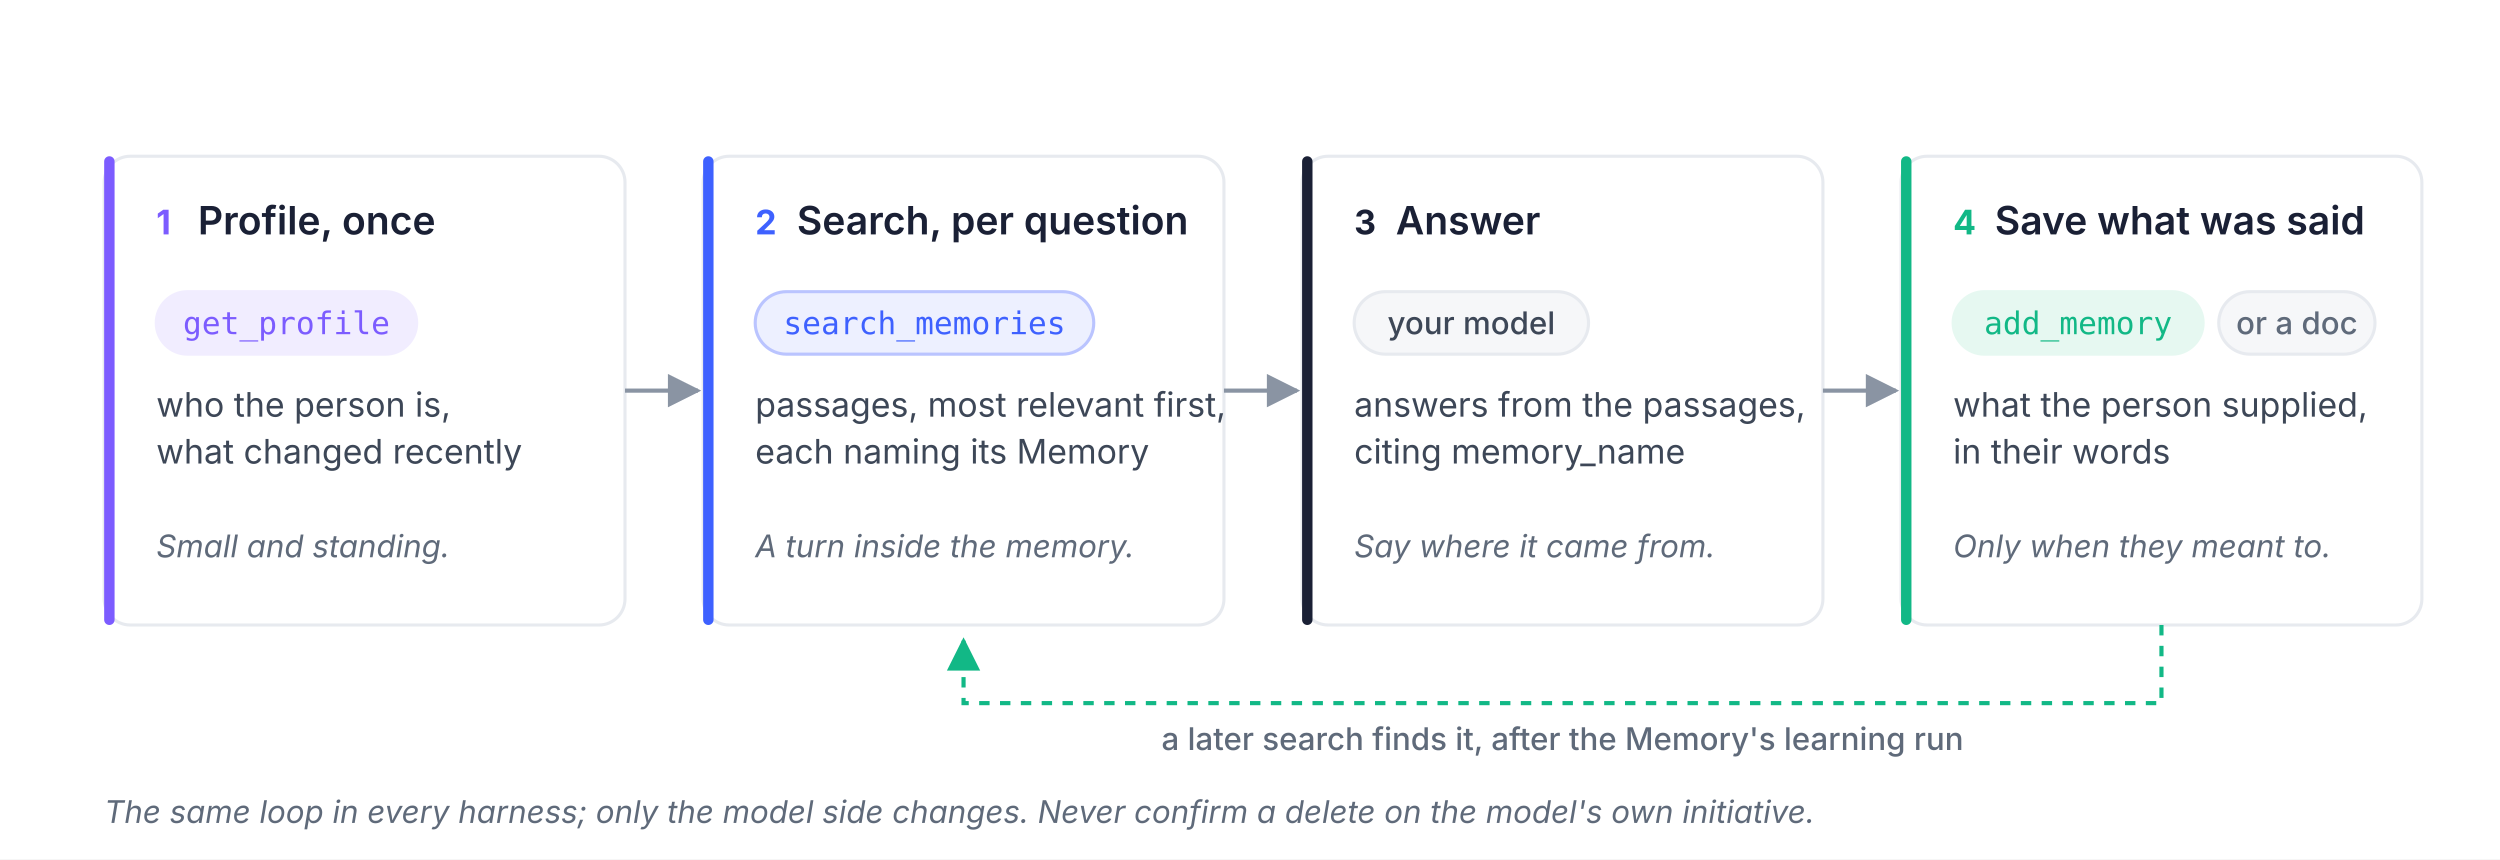
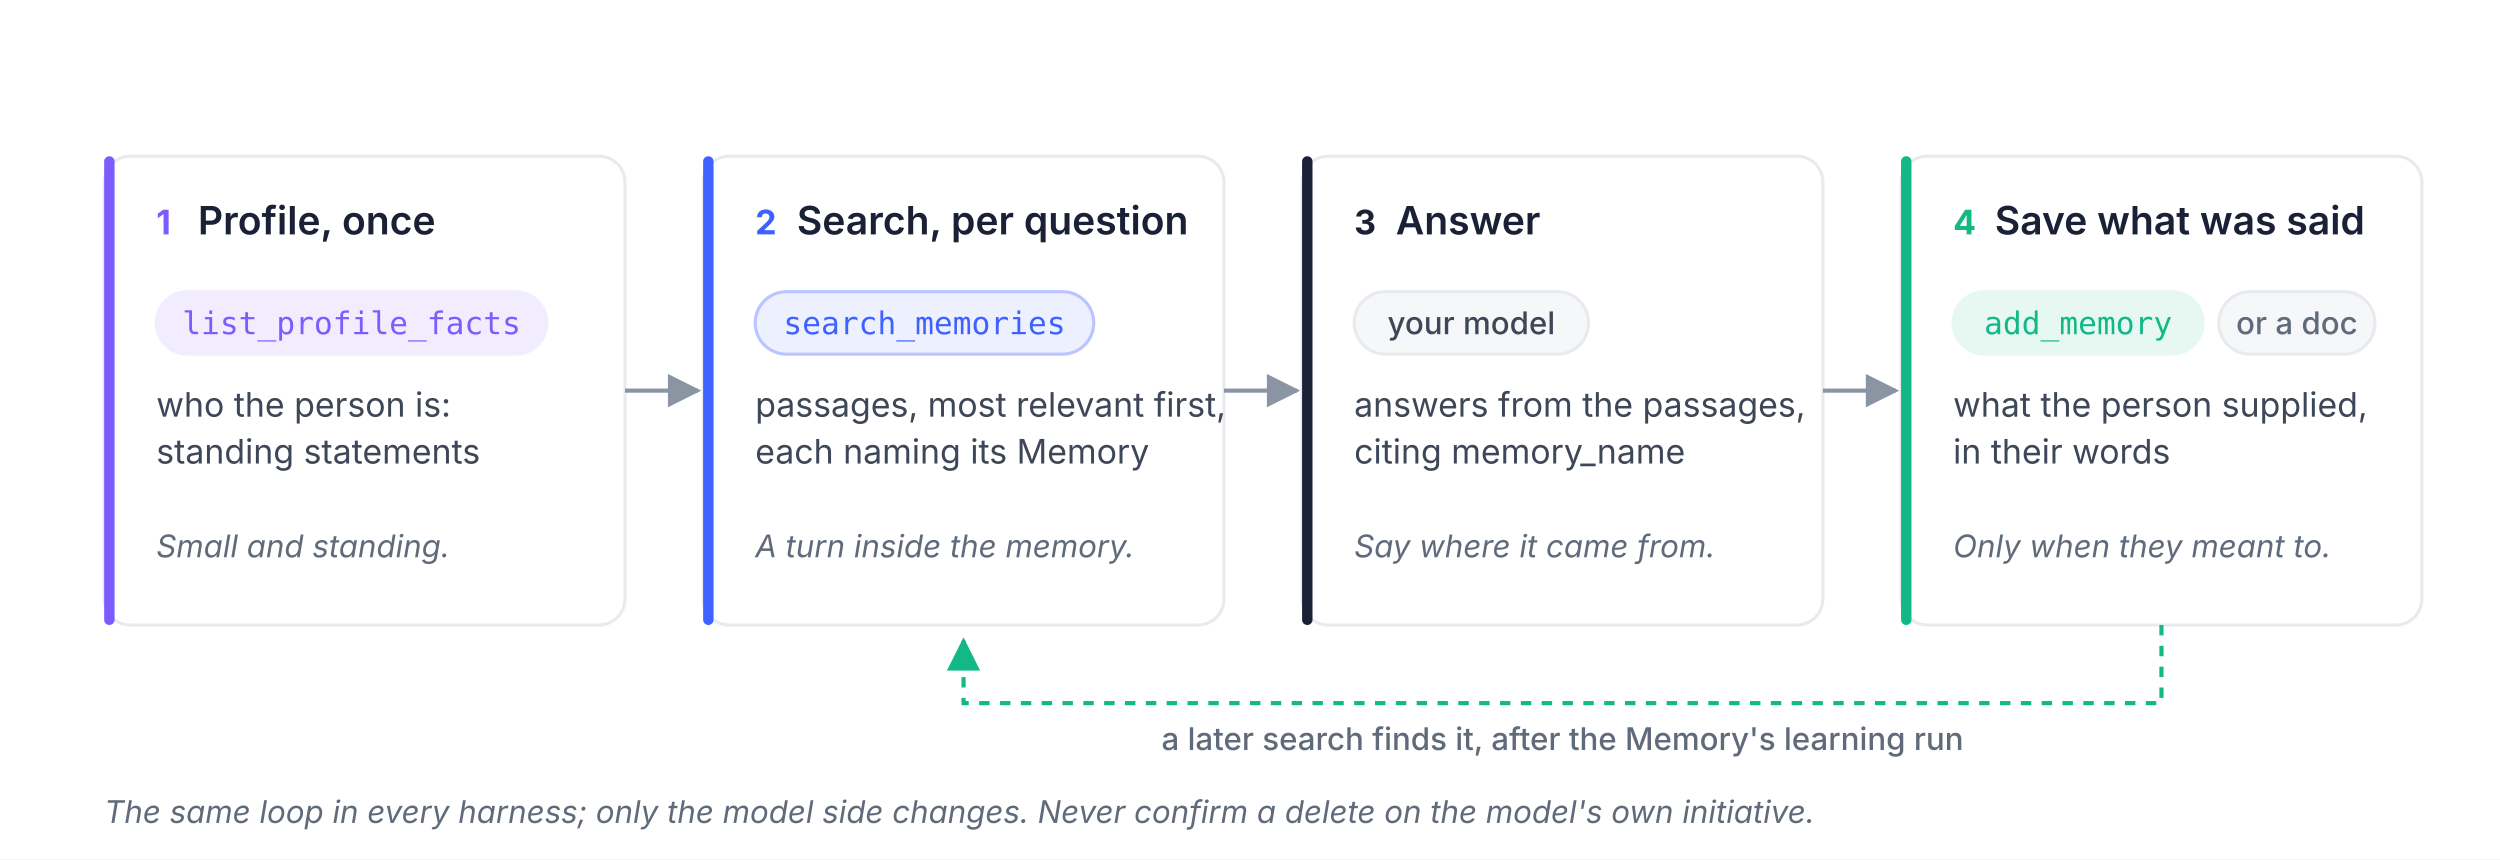
<svg xmlns="http://www.w3.org/2000/svg" viewBox="0 0 960 330" width="960" height="330" role="img" font-family="Inter, 'Noto Sans', 'Helvetica Neue', Arial, sans-serif">
  <defs>
    <marker id="arr-s" viewBox="0 0 10 10" refX="9" refY="5" markerWidth="8" markerHeight="8" orient="auto-start-reverse">
      <path d="M 0 0 L 10 5 L 0 10 z" fill="#8a94a3" />
    </marker>
    <marker id="arr-b" viewBox="0 0 10 10" refX="9" refY="5" markerWidth="8" markerHeight="8" orient="auto-start-reverse">
      <path d="M 0 0 L 10 5 L 0 10 z" fill="#3e61ff" />
    </marker>
    <marker id="arr-g" viewBox="0 0 10 10" refX="9" refY="5" markerWidth="8" markerHeight="8" orient="auto-start-reverse">
      <path d="M 0 0 L 10 5 L 0 10 z" fill="#12b886" />
    </marker>
    <marker id="arr-d" viewBox="0 0 10 10" refX="9" refY="5" markerWidth="8" markerHeight="8" orient="auto-start-reverse">
      <path d="M 0 0 L 10 5 L 0 10 z" fill="#d64545" />
    </marker>
  </defs>
  <rect width="960" height="330" fill="#ffffff" />
  <rect x="40" y="60" width="200" height="180" rx="10" fill="#fff" stroke="#e7eaef" stroke-width="1.2" />
  <rect x="40" y="60" width="4" height="180" rx="2" fill="#7c5cff" />
  <text x="60" y="90" font-family="Inter, 'Noto Sans', 'Helvetica Neue', Arial, sans-serif" font-size="13" font-weight="700" fill="#7c5cff" text-anchor="start">1</text>
  <text x="76" y="90" font-family="Inter, 'Noto Sans', 'Helvetica Neue', Arial, sans-serif" font-size="15" font-weight="600" fill="#1a2035" text-anchor="start">Profile, once</text>
  <path d="M 240 150 L 268 150" fill="none" stroke="#8a94a3" stroke-width="1.6" marker-end="url(#arr-s)" />
  <rect x="270" y="60" width="200" height="180" rx="10" fill="#fff" stroke="#e7eaef" stroke-width="1.2" />
  <rect x="270" y="60" width="4" height="180" rx="2" fill="#3e61ff" />
  <text x="290" y="90" font-family="Inter, 'Noto Sans', 'Helvetica Neue', Arial, sans-serif" font-size="13" font-weight="700" fill="#3e61ff" text-anchor="start">2</text>
  <text x="306" y="90" font-family="Inter, 'Noto Sans', 'Helvetica Neue', Arial, sans-serif" font-size="15" font-weight="600" fill="#1a2035" text-anchor="start">Search, per question</text>
  <path d="M 470 150 L 498 150" fill="none" stroke="#8a94a3" stroke-width="1.6" marker-end="url(#arr-s)" />
  <rect x="500" y="60" width="200" height="180" rx="10" fill="#fff" stroke="#e7eaef" stroke-width="1.2" />
  <rect x="500" y="60" width="4" height="180" rx="2" fill="#1a2035" />
  <text x="520" y="90" font-family="Inter, 'Noto Sans', 'Helvetica Neue', Arial, sans-serif" font-size="13" font-weight="700" fill="#1a2035" text-anchor="start">3</text>
  <text x="536" y="90" font-family="Inter, 'Noto Sans', 'Helvetica Neue', Arial, sans-serif" font-size="15" font-weight="600" fill="#1a2035" text-anchor="start">Answer</text>
  <path d="M 700 150 L 728 150" fill="none" stroke="#8a94a3" stroke-width="1.6" marker-end="url(#arr-s)" />
  <rect x="730" y="60" width="200" height="180" rx="10" fill="#fff" stroke="#e7eaef" stroke-width="1.2" />
  <rect x="730" y="60" width="4" height="180" rx="2" fill="#12b886" />
  <text x="750" y="90" font-family="Inter, 'Noto Sans', 'Helvetica Neue', Arial, sans-serif" font-size="13" font-weight="700" fill="#12b886" text-anchor="start">4</text>
  <text x="766" y="90" font-family="Inter, 'Noto Sans', 'Helvetica Neue', Arial, sans-serif" font-size="15" font-weight="600" fill="#1a2035" text-anchor="start">Save what was said</text>
-   <rect x="60" y="112" width="100" height="24" rx="12.0" fill="#f1edff" stroke="#f1edff" stroke-width="1.2" />
-   <text x="110.0" y="128.32" font-family="'JetBrains Mono', SFMono-Regular, Menlo, Consolas, monospace" font-size="12" font-weight="500" fill="#7c5cff" text-anchor="middle">get_profile</text>
-   <text x="60" y="160" font-family="Inter, 'Noto Sans', 'Helvetica Neue', Arial, sans-serif" font-size="13" font-weight="400" fill="#3d4757" text-anchor="start">who the person is,</text>
-   <text x="60" y="178" font-family="Inter, 'Noto Sans', 'Helvetica Neue', Arial, sans-serif" font-size="13" font-weight="400" fill="#3d4757" text-anchor="start">what changed recently</text>
+   <rect x="60" y="112" width="150" height="24" rx="12.0" fill="#f1edff" stroke="#f1edff" stroke-width="1.2" />
+   <text x="135.0" y="128.32" font-family="'JetBrains Mono', SFMono-Regular, Menlo, Consolas, monospace" font-size="12" font-weight="500" fill="#7c5cff" text-anchor="middle">list_profile_facts</text>
+   <text x="60" y="160" font-family="Inter, 'Noto Sans', 'Helvetica Neue', Arial, sans-serif" font-size="13" font-weight="400" fill="#3d4757" text-anchor="start">who the person is:</text>
+   <text x="60" y="178" font-family="Inter, 'Noto Sans', 'Helvetica Neue', Arial, sans-serif" font-size="13" font-weight="400" fill="#3d4757" text-anchor="start">standing statements</text>
  <text x="60" y="214" font-family="Inter, 'Noto Sans', 'Helvetica Neue', Arial, sans-serif" font-size="12" font-weight="400" fill="#5f6a7a" text-anchor="start" font-style="italic">Small and standing.</text>
  <rect x="290" y="112" width="130" height="24" rx="12.0" fill="#edf0ff" stroke="#bac4ff" stroke-width="1.2" />
  <text x="355.0" y="128.32" font-family="'JetBrains Mono', SFMono-Regular, Menlo, Consolas, monospace" font-size="12" font-weight="500" fill="#3e61ff" text-anchor="middle">search_memories</text>
  <text x="290" y="160" font-family="Inter, 'Noto Sans', 'Helvetica Neue', Arial, sans-serif" font-size="13" font-weight="400" fill="#3d4757" text-anchor="start">passages, most relevant first,</text>
  <text x="290" y="178" font-family="Inter, 'Noto Sans', 'Helvetica Neue', Arial, sans-serif" font-size="13" font-weight="400" fill="#3d4757" text-anchor="start">each naming its Memory</text>
  <text x="290" y="214" font-family="Inter, 'Noto Sans', 'Helvetica Neue', Arial, sans-serif" font-size="12" font-weight="400" fill="#5f6a7a" text-anchor="start" font-style="italic">A turn inside the memory.</text>
  <rect x="520" y="112" width="90" height="24" rx="12.0" fill="#f6f7f9" stroke="#e7eaef" stroke-width="1.2" />
  <text x="565.0" y="128.32" font-family="Inter, 'Noto Sans', 'Helvetica Neue', Arial, sans-serif" font-size="12" font-weight="500" fill="#3d4757" text-anchor="middle">your model</text>
  <text x="520" y="160" font-family="Inter, 'Noto Sans', 'Helvetica Neue', Arial, sans-serif" font-size="13" font-weight="400" fill="#3d4757" text-anchor="start">answers from the passages,</text>
  <text x="520" y="178" font-family="Inter, 'Noto Sans', 'Helvetica Neue', Arial, sans-serif" font-size="13" font-weight="400" fill="#3d4757" text-anchor="start">citing memory_name</text>
  <text x="520" y="214" font-family="Inter, 'Noto Sans', 'Helvetica Neue', Arial, sans-serif" font-size="12" font-weight="400" fill="#5f6a7a" text-anchor="start" font-style="italic">Say where it came from.</text>
  <rect x="750" y="112" width="96" height="24" rx="12.0" fill="#e6f8f1" stroke="#e6f8f1" stroke-width="1.2" />
  <text x="798.0" y="128.32" font-family="'JetBrains Mono', SFMono-Regular, Menlo, Consolas, monospace" font-size="12" font-weight="500" fill="#12b886" text-anchor="middle">add_memory</text>
  <rect x="852" y="112" width="60" height="24" rx="12.0" fill="#f6f7f9" stroke="#e7eaef" stroke-width="1.2" />
  <text x="882.0" y="128.32" font-family="Inter, 'Noto Sans', 'Helvetica Neue', Arial, sans-serif" font-size="12" font-weight="500" fill="#5f6a7a" text-anchor="middle">or a doc</text>
  <text x="750" y="160" font-family="Inter, 'Noto Sans', 'Helvetica Neue', Arial, sans-serif" font-size="13" font-weight="400" fill="#3d4757" text-anchor="start">what the person supplied,</text>
  <text x="750" y="178" font-family="Inter, 'Noto Sans', 'Helvetica Neue', Arial, sans-serif" font-size="13" font-weight="400" fill="#3d4757" text-anchor="start">in their words</text>
  <text x="750" y="214" font-family="Inter, 'Noto Sans', 'Helvetica Neue', Arial, sans-serif" font-size="12" font-weight="400" fill="#5f6a7a" text-anchor="start" font-style="italic">Only when they meant to.</text>
  <path d="M 830.0 240 L 830.0 270 L 370.0 270 L 370.0 246" fill="none" stroke="#12b886" stroke-width="1.6" stroke-dasharray="4 4" marker-end="url(#arr-g)" />
  <text x="600.0" y="288" font-family="Inter, 'Noto Sans', 'Helvetica Neue', Arial, sans-serif" font-size="12" font-weight="500" fill="#5f6a7a" text-anchor="middle">a later search finds it, after the Memory's learning run</text>
  <text x="40" y="316" font-family="Inter, 'Noto Sans', 'Helvetica Neue', Arial, sans-serif" font-size="12" font-weight="400" fill="#5f6a7a" text-anchor="start" font-style="italic">The same loop in every harness; only the model side changes. Never confirm a delete on the model's own initiative.</text>
</svg>
